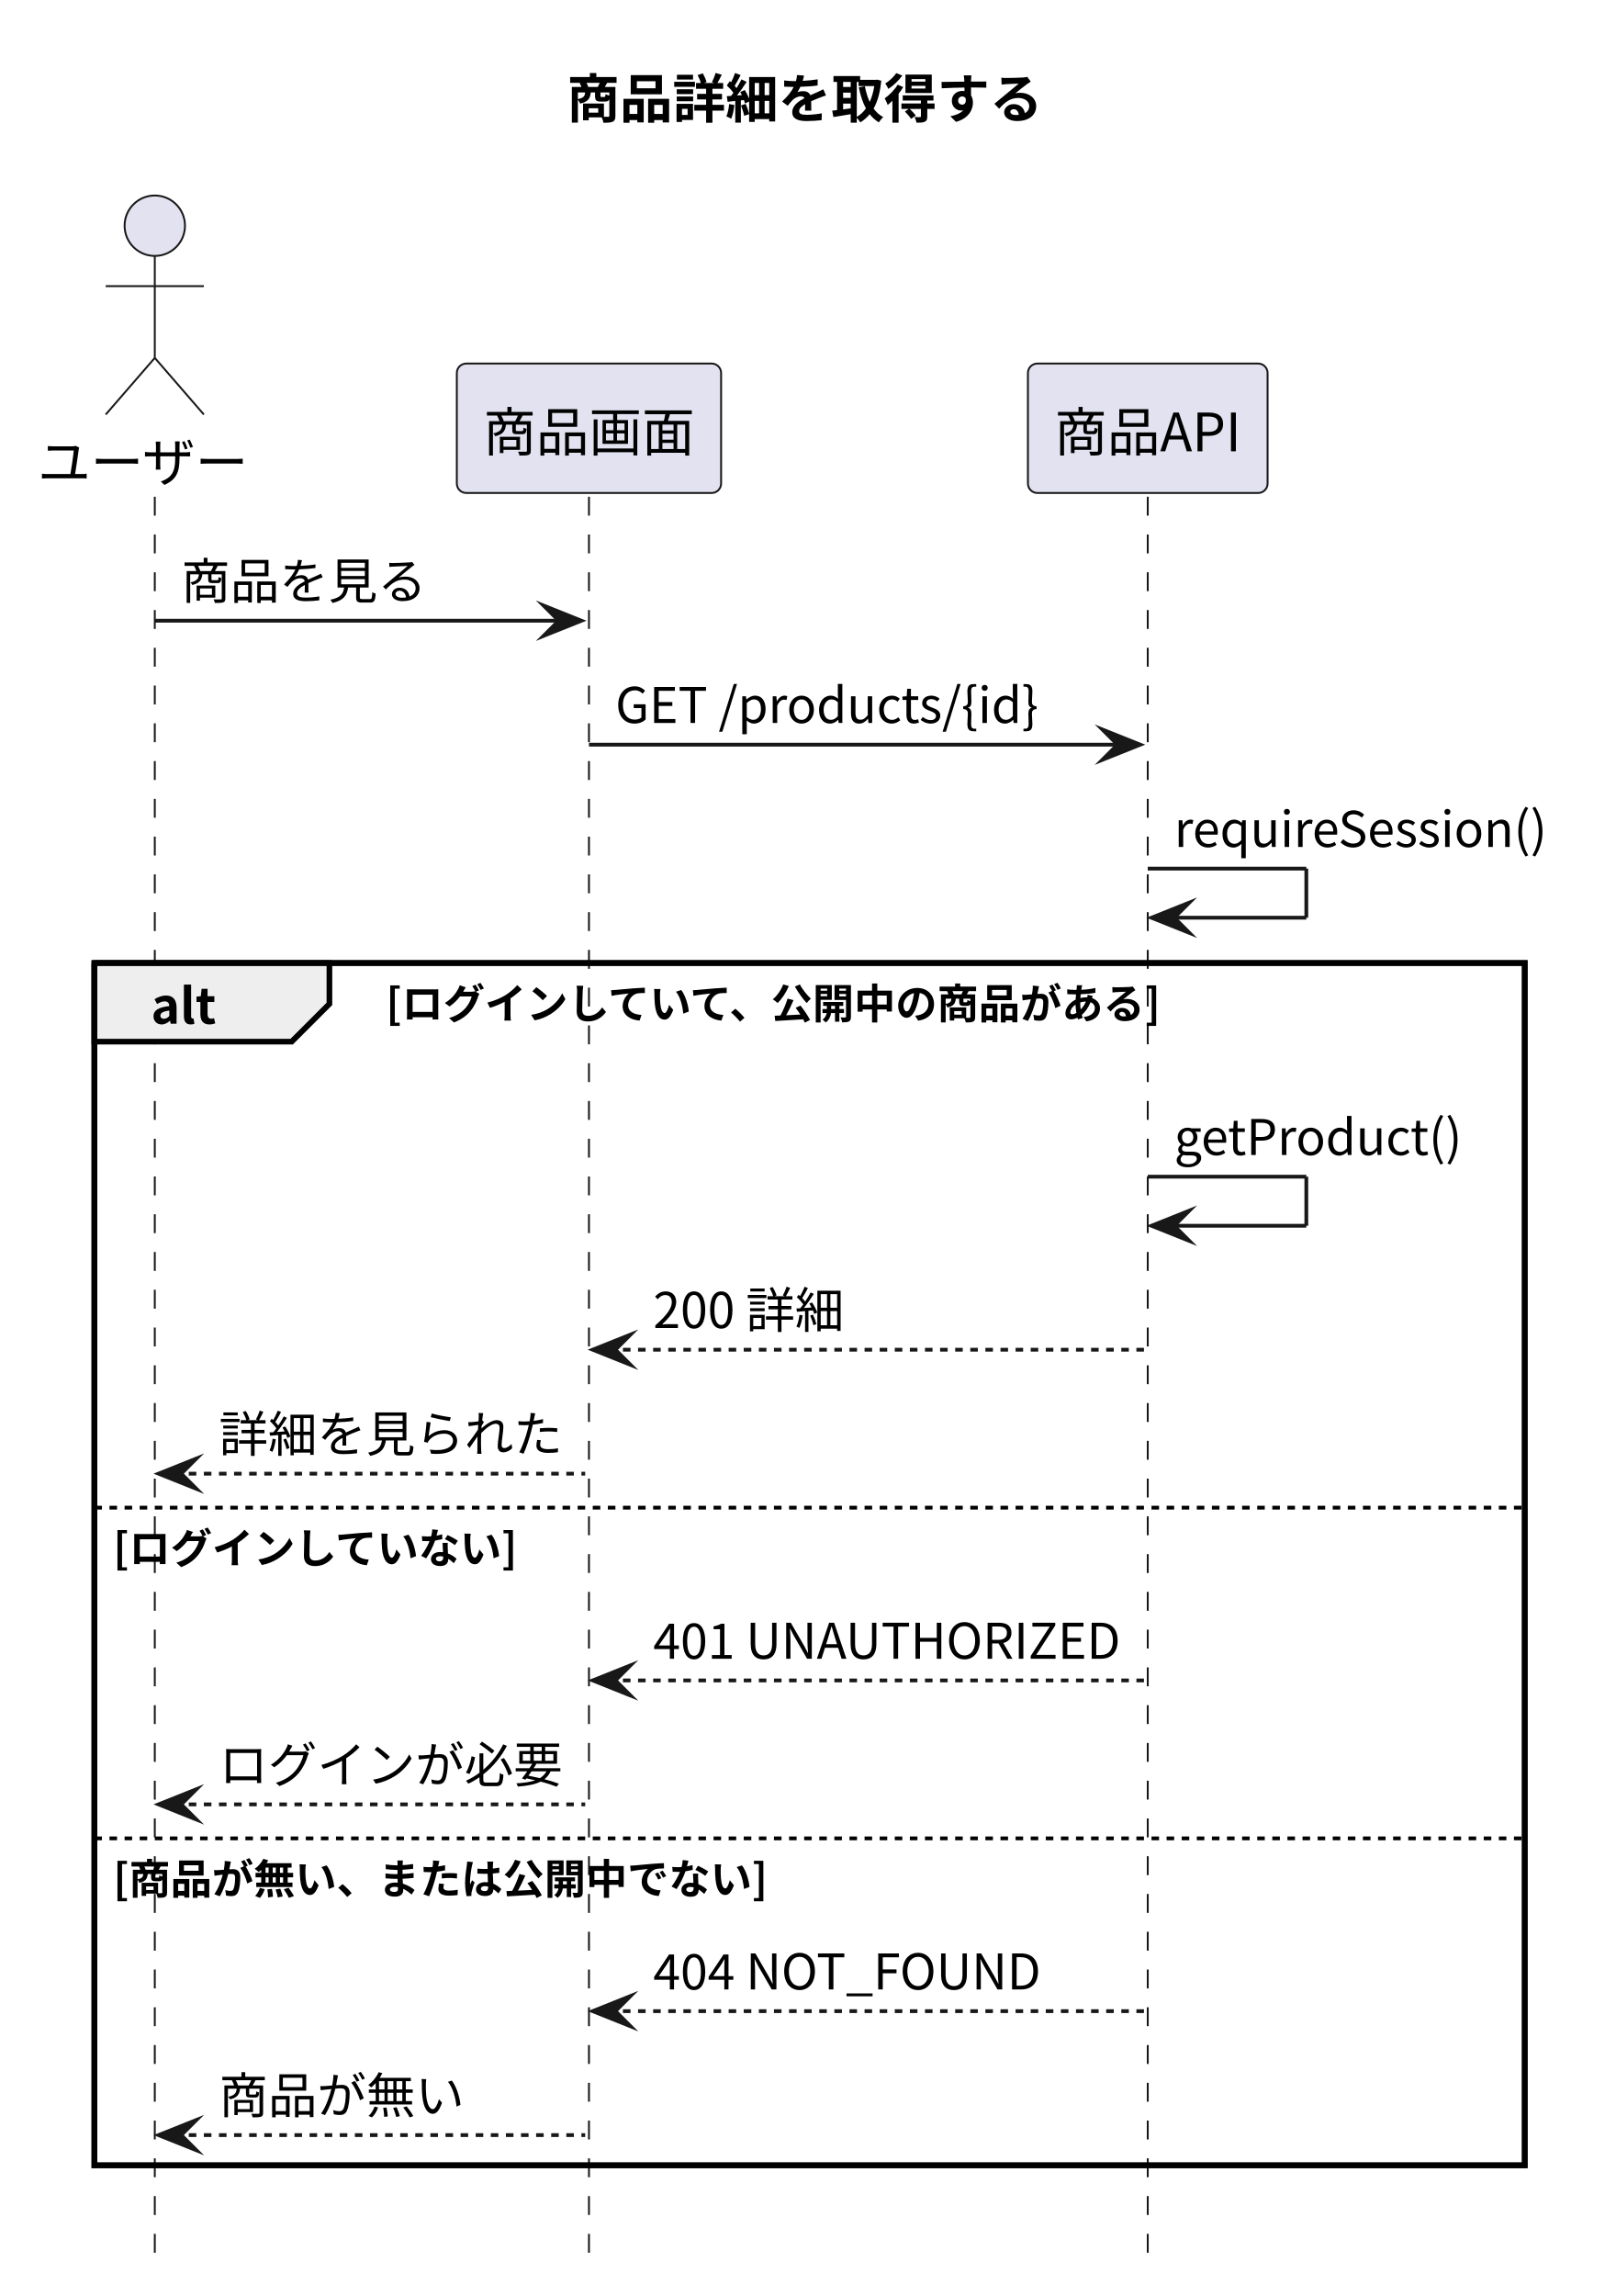
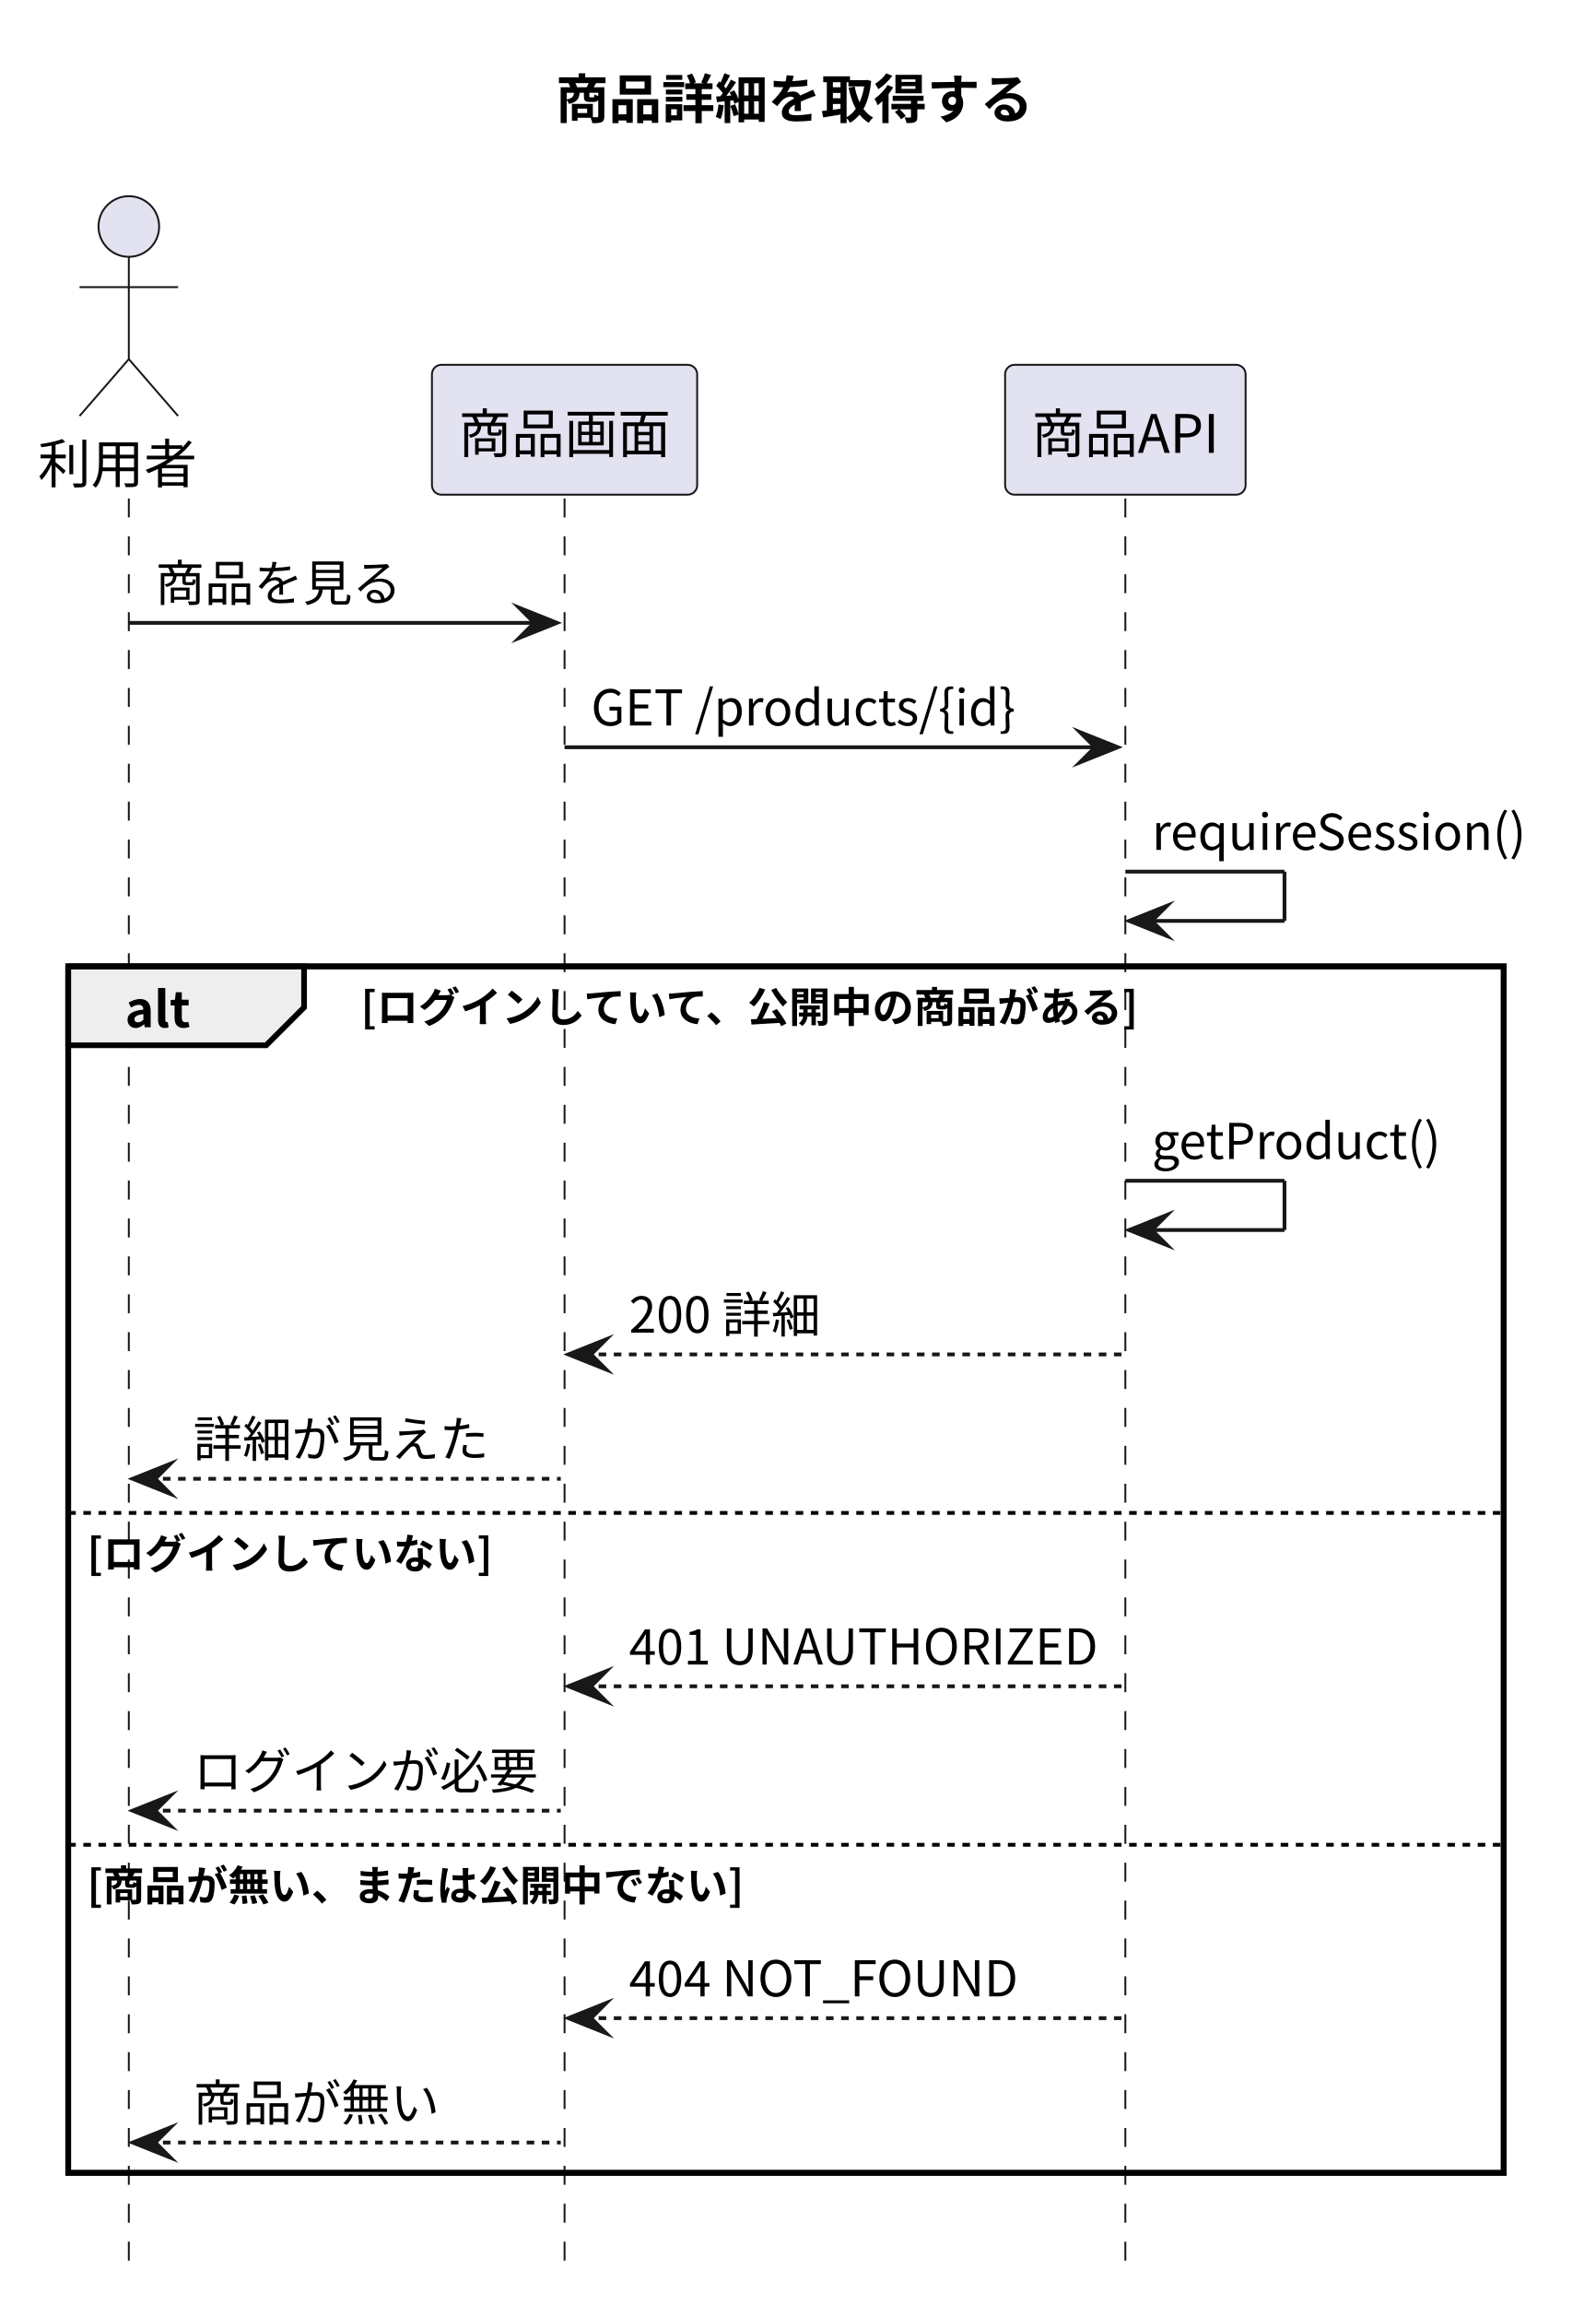
- <svg xmlns="http://www.w3.org/2000/svg" version="1.1" data-diagram-type="SEQUENCE" style="width:428px;height:608px;background:#FFFFFF;" width="428px" height="608px" viewBox="0 0 428 608" zoomAndPan="magnify" preserveAspectRatio="none" contentStyleType="text/css">
+ <svg xmlns="http://www.w3.org/2000/svg" version="1.1" data-diagram-type="SEQUENCE" style="width:421px;height:608px;background:#FFFFFF;" width="421px" height="608px" viewBox="0 0 421 608" zoomAndPan="magnify" preserveAspectRatio="none" contentStyleType="text/css">
  <defs />
  <g font-family="sans-serif" lengthAdjust="spacing">
    <g class="title" data-source-line="6">
-       <text x="150.157" y="31.24" fill="#000" font-size="14" textLength="125.999" font-weight="700" font-family="'Noto Sans CJK JP'">商品詳細を取得する</text>
+       <text x="146.657" y="31.24" fill="#000" font-size="14" textLength="125.999" font-weight="700" font-family="'Noto Sans CJK JP'">商品詳細を取得する</text>
    </g>
-     <rect x="25" y="255.016" width="378.863" height="318.376" fill="none" style="stroke:#000;stroke-width:1.5;" />
+     <rect x="18" y="255.016" width="378.863" height="318.376" fill="none" style="stroke:#000;stroke-width:1.5;" />
    <g class="participant-lifeline" data-qualified-name="User" data-entity-uid="part1" id="part1-lifeline" data-source-line="8">
      <g>
-         <rect x="37.5" y="131.544" width="8" height="465.848" fill="#000" fill-opacity="0" />
-         <line x1="41" y1="131.544" x2="41" y2="597.392" style="stroke:#181818;stroke-width:0.5;stroke-dasharray:5,5;" />
+         <rect x="30.5" y="131.544" width="8" height="465.848" fill="#000" fill-opacity="0" />
+         <line x1="34" y1="131.544" x2="34" y2="597.392" style="stroke:#181818;stroke-width:0.5;stroke-dasharray:5,5;" />
      </g>
    </g>
    <g class="participant-lifeline" data-qualified-name="Screen" data-entity-uid="part2" id="part2-lifeline" data-source-line="9">
      <g>
-         <rect x="152.5" y="131.544" width="8" height="465.848" fill="#000" fill-opacity="0" />
-         <line x1="156" y1="131.544" x2="156" y2="597.392" style="stroke:#181818;stroke-width:0.5;stroke-dasharray:5,5;" />
+         <rect x="145.5" y="131.544" width="8" height="465.848" fill="#000" fill-opacity="0" />
+         <line x1="149" y1="131.544" x2="149" y2="597.392" style="stroke:#181818;stroke-width:0.5;stroke-dasharray:5,5;" />
      </g>
    </g>
    <g class="participant-lifeline" data-qualified-name="API" data-entity-uid="part3" id="part3-lifeline" data-source-line="10">
      <g>
-         <rect x="300.507" y="131.544" width="8" height="465.848" fill="#000" fill-opacity="0" />
-         <line x1="304.007" y1="131.544" x2="304.007" y2="597.392" style="stroke:#181818;stroke-width:0.5;stroke-dasharray:5,5;" />
+         <rect x="293.507" y="131.544" width="8" height="465.848" fill="#000" fill-opacity="0" />
+         <line x1="297.007" y1="131.544" x2="297.007" y2="597.392" style="stroke:#181818;stroke-width:0.5;stroke-dasharray:5,5;" />
      </g>
    </g>
    <g class="participant participant-head" data-qualified-name="User" data-entity-uid="part1" id="part1-head" data-source-line="8">
-       <text x="10" y="127.512" fill="#000" font-size="14" textLength="56" font-family="'Noto Sans CJK JP'">ユーザー</text>
-       <ellipse cx="41" cy="59.772" rx="8" ry="8" fill="#E2E2F0" style="stroke:#181818;stroke-width:0.5;" />
-       <path d="M41,67.772 L41,94.772 M28,75.772 L54,75.772 M41,94.772 L28,109.772 M41,94.772 L54,109.772" style="stroke:#181818;stroke-width:0.5;" fill="none" />
+       <text x="10" y="127.512" fill="#000" font-size="14" textLength="42" font-family="'Noto Sans CJK JP'">利用者</text>
+       <ellipse cx="34" cy="59.772" rx="8" ry="8" fill="#E2E2F0" style="stroke:#181818;stroke-width:0.5;" />
+       <path d="M34,67.772 L34,94.772 M21,75.772 L47,75.772 M34,94.772 L21,109.772 M34,94.772 L47,109.772" style="stroke:#181818;stroke-width:0.5;" fill="none" />
    </g>
    <g class="participant participant-head" data-qualified-name="Screen" data-entity-uid="part2" id="part2-head" data-source-line="9">
-       <rect x="121" y="96.272" width="70" height="34.272" fill="#E2E2F0" style="stroke:#181818;stroke-width:0.5;" rx="2.5" ry="2.5" />
-       <text x="128" y="119.512" fill="#000" font-size="14" textLength="56" font-family="'Noto Sans CJK JP'">商品画面</text>
+       <rect x="114" y="96.272" width="70" height="34.272" fill="#E2E2F0" style="stroke:#181818;stroke-width:0.5;" rx="2.5" ry="2.5" />
+       <text x="121" y="119.512" fill="#000" font-size="14" textLength="56" font-family="'Noto Sans CJK JP'">商品画面</text>
    </g>
    <g class="participant participant-head" data-qualified-name="API" data-entity-uid="part3" id="part3-head" data-source-line="10">
-       <rect x="272.269" y="96.272" width="63.476" height="34.272" fill="#E2E2F0" style="stroke:#181818;stroke-width:0.5;" rx="2.5" ry="2.5" />
-       <text x="279.269" y="119.512" fill="#000" font-size="14" textLength="49.476" font-family="'Noto Sans CJK JP'">商品API</text>
+       <rect x="265.269" y="96.272" width="63.476" height="34.272" fill="#E2E2F0" style="stroke:#181818;stroke-width:0.5;" rx="2.5" ry="2.5" />
+       <text x="272.269" y="119.512" fill="#000" font-size="14" textLength="49.476" font-family="'Noto Sans CJK JP'">商品API</text>
    </g>
    <g class="message" data-entity-1="part1" data-entity-2="part2" id="msg1" data-source-line="12">
-       <polygon points="144,160.368,154,164.368,144,168.368,148,164.368" fill="#181818" style="stroke:#181818;stroke-width:1;stroke-linejoin:miter;stroke-miterlimit:10;" />
-       <line x1="41" y1="164.368" x2="150" y2="164.368" style="stroke:#181818;stroke-width:1;" />
-       <text x="48" y="158.624" fill="#000" font-size="13" textLength="65" font-family="'Noto Sans CJK JP'">商品を見る</text>
+       <polygon points="137,160.368,147,164.368,137,168.368,141,164.368" fill="#181818" style="stroke:#181818;stroke-width:1;stroke-linejoin:miter;stroke-miterlimit:10;" />
+       <line x1="34" y1="164.368" x2="143" y2="164.368" style="stroke:#181818;stroke-width:1;" />
+       <text x="41" y="158.624" fill="#000" font-size="13" textLength="65" font-family="'Noto Sans CJK JP'">商品を見る</text>
    </g>
    <g class="message" data-entity-1="part2" data-entity-2="part3" id="msg2" data-source-line="13">
-       <polygon points="292.007,193.192,302.007,197.192,292.007,201.192,296.007,197.192" fill="#181818" style="stroke:#181818;stroke-width:1;stroke-linejoin:miter;stroke-miterlimit:10;" />
-       <line x1="156" y1="197.192" x2="298.007" y2="197.192" style="stroke:#181818;stroke-width:1;" />
-       <text x="163" y="191.448" fill="#000" font-size="13" textLength="112.476" font-family="'Noto Sans CJK JP'">GET /products/{id}</text>
+       <polygon points="285.007,193.192,295.007,197.192,285.007,201.192,289.007,197.192" fill="#181818" style="stroke:#181818;stroke-width:1;stroke-linejoin:miter;stroke-miterlimit:10;" />
+       <line x1="149" y1="197.192" x2="291.007" y2="197.192" style="stroke:#181818;stroke-width:1;" />
+       <text x="156" y="191.448" fill="#000" font-size="13" textLength="112.476" font-family="'Noto Sans CJK JP'">GET /products/{id}</text>
    </g>
    <g class="message" data-entity-1="part3" data-entity-2="part3" id="msg3" data-source-line="14">
-       <line x1="304.007" y1="230.016" x2="346.007" y2="230.016" style="stroke:#181818;stroke-width:1;" />
-       <line x1="346.007" y1="230.016" x2="346.007" y2="243.016" style="stroke:#181818;stroke-width:1;" />
-       <line x1="305.007" y1="243.016" x2="346.007" y2="243.016" style="stroke:#181818;stroke-width:1;" />
-       <polygon points="315.007,239.016,305.007,243.016,315.007,247.016,311.007,243.016" fill="#181818" style="stroke:#181818;stroke-width:1;stroke-linejoin:miter;stroke-miterlimit:10;" />
-       <text x="311.007" y="224.272" fill="#000" font-size="13" textLength="99.307" font-family="'Noto Sans CJK JP'">requireSession()</text>
+       <line x1="297.007" y1="230.016" x2="339.007" y2="230.016" style="stroke:#181818;stroke-width:1;" />
+       <line x1="339.007" y1="230.016" x2="339.007" y2="243.016" style="stroke:#181818;stroke-width:1;" />
+       <line x1="298.007" y1="243.016" x2="339.007" y2="243.016" style="stroke:#181818;stroke-width:1;" />
+       <polygon points="308.007,239.016,298.007,243.016,308.007,247.016,304.007,243.016" fill="#181818" style="stroke:#181818;stroke-width:1;stroke-linejoin:miter;stroke-miterlimit:10;" />
+       <text x="304.007" y="224.272" fill="#000" font-size="13" textLength="99.307" font-family="'Noto Sans CJK JP'">requireSession()</text>
    </g>
-     <path d="M25,255.016 L87.251,255.016 L87.251,265.84 L77.251,275.84 L25,275.84 L25,255.016" style="stroke:#000;stroke-width:1.5;" fill="#EEE" />
-     <rect x="25" y="255.016" width="378.863" height="318.376" fill="none" style="stroke:#000;stroke-width:1.5;" />
-     <text x="40" y="271.096" fill="#000" font-size="13" textLength="17.251" font-weight="700" font-family="'Noto Sans CJK JP'">alt</text>
-     <text x="102.251" y="269.776" fill="#000" font-size="11" textLength="206.315" font-weight="700" font-family="'Noto Sans CJK JP'">[ログインしていて、公開中の商品がある]</text>
+     <path d="M18,255.016 L80.251,255.016 L80.251,265.84 L70.251,275.84 L18,275.84 L18,255.016" style="stroke:#000;stroke-width:1.5;" fill="#EEE" />
+     <rect x="18" y="255.016" width="378.863" height="318.376" fill="none" style="stroke:#000;stroke-width:1.5;" />
+     <text x="33" y="271.096" fill="#000" font-size="13" textLength="17.251" font-weight="700" font-family="'Noto Sans CJK JP'">alt</text>
+     <text x="95.251" y="269.776" fill="#000" font-size="11" textLength="206.315" font-weight="700" font-family="'Noto Sans CJK JP'">[ログインしていて、公開中の商品がある]</text>
    <g class="message" data-entity-1="part3" data-entity-2="part3" id="msg4" data-source-line="16">
-       <line x1="304.007" y1="311.592" x2="346.007" y2="311.592" style="stroke:#181818;stroke-width:1;" />
-       <line x1="346.007" y1="311.592" x2="346.007" y2="324.592" style="stroke:#181818;stroke-width:1;" />
-       <line x1="305.007" y1="324.592" x2="346.007" y2="324.592" style="stroke:#181818;stroke-width:1;" />
-       <polygon points="315.007,320.592,305.007,324.592,315.007,328.592,311.007,324.592" fill="#181818" style="stroke:#181818;stroke-width:1;stroke-linejoin:miter;stroke-miterlimit:10;" />
-       <text x="311.007" y="305.848" fill="#000" font-size="13" textLength="76.856" font-family="'Noto Sans CJK JP'">getProduct()</text>
+       <line x1="297.007" y1="311.592" x2="339.007" y2="311.592" style="stroke:#181818;stroke-width:1;" />
+       <line x1="339.007" y1="311.592" x2="339.007" y2="324.592" style="stroke:#181818;stroke-width:1;" />
+       <line x1="298.007" y1="324.592" x2="339.007" y2="324.592" style="stroke:#181818;stroke-width:1;" />
+       <polygon points="308.007,320.592,298.007,324.592,308.007,328.592,304.007,324.592" fill="#181818" style="stroke:#181818;stroke-width:1;stroke-linejoin:miter;stroke-miterlimit:10;" />
+       <text x="304.007" y="305.848" fill="#000" font-size="13" textLength="76.856" font-family="'Noto Sans CJK JP'">getProduct()</text>
    </g>
    <g class="message" data-entity-1="part3" data-entity-2="part2" id="msg5" data-source-line="17">
-       <polygon points="167,353.416,157,357.416,167,361.416,163,357.416" fill="#181818" style="stroke:#181818;stroke-width:1;stroke-linejoin:miter;stroke-miterlimit:10;" />
-       <line x1="161" y1="357.416" x2="303.007" y2="357.416" style="stroke:#181818;stroke-width:1;stroke-dasharray:2,2;" />
-       <text x="173" y="351.672" fill="#000" font-size="13" textLength="50.557" font-family="'Noto Sans CJK JP'">200 詳細</text>
+       <polygon points="160,353.416,150,357.416,160,361.416,156,357.416" fill="#181818" style="stroke:#181818;stroke-width:1;stroke-linejoin:miter;stroke-miterlimit:10;" />
+       <line x1="154" y1="357.416" x2="296.007" y2="357.416" style="stroke:#181818;stroke-width:1;stroke-dasharray:2,2;" />
+       <text x="166" y="351.672" fill="#000" font-size="13" textLength="50.557" font-family="'Noto Sans CJK JP'">200 詳細</text>
    </g>
    <g class="message" data-entity-1="part2" data-entity-2="part1" id="msg6" data-source-line="18">
-       <polygon points="52,386.24,42,390.24,52,394.24,48,390.24" fill="#181818" style="stroke:#181818;stroke-width:1;stroke-linejoin:miter;stroke-miterlimit:10;" />
-       <line x1="46" y1="390.24" x2="155" y2="390.24" style="stroke:#181818;stroke-width:1;stroke-dasharray:2,2;" />
-       <text x="58" y="384.496" fill="#000" font-size="13" textLength="91" font-family="'Noto Sans CJK JP'">詳細を見られた</text>
+       <polygon points="45,386.24,35,390.24,45,394.24,41,390.24" fill="#181818" style="stroke:#181818;stroke-width:1;stroke-linejoin:miter;stroke-miterlimit:10;" />
+       <line x1="39" y1="390.24" x2="148" y2="390.24" style="stroke:#181818;stroke-width:1;stroke-dasharray:2,2;" />
+       <text x="51" y="384.496" fill="#000" font-size="13" textLength="78" font-family="'Noto Sans CJK JP'">詳細が見えた</text>
    </g>
-     <line x1="25" y1="399.24" x2="403.863" y2="399.24" style="stroke:#000;stroke-width:1;stroke-dasharray:2,2;" />
-     <text x="30" y="414" fill="#000" font-size="11" textLength="107.315" font-weight="700" font-family="'Noto Sans CJK JP'">[ログインしていない]</text>
+     <line x1="18" y1="399.24" x2="396.863" y2="399.24" style="stroke:#000;stroke-width:1;stroke-dasharray:2,2;" />
+     <text x="23" y="414" fill="#000" font-size="11" textLength="107.315" font-weight="700" font-family="'Noto Sans CJK JP'">[ログインしていない]</text>
    <g class="message" data-entity-1="part3" data-entity-2="part2" id="msg7" data-source-line="20">
-       <polygon points="167,440.992,157,444.992,167,448.992,163,444.992" fill="#181818" style="stroke:#181818;stroke-width:1;stroke-linejoin:miter;stroke-miterlimit:10;" />
-       <line x1="161" y1="444.992" x2="303.007" y2="444.992" style="stroke:#181818;stroke-width:1;stroke-dasharray:2,2;" />
-       <text x="173" y="439.248" fill="#000" font-size="13" textLength="124.007" font-family="'Noto Sans CJK JP'">401 UNAUTHORIZED</text>
+       <polygon points="160,440.992,150,444.992,160,448.992,156,444.992" fill="#181818" style="stroke:#181818;stroke-width:1;stroke-linejoin:miter;stroke-miterlimit:10;" />
+       <line x1="154" y1="444.992" x2="296.007" y2="444.992" style="stroke:#181818;stroke-width:1;stroke-dasharray:2,2;" />
+       <text x="166" y="439.248" fill="#000" font-size="13" textLength="124.007" font-family="'Noto Sans CJK JP'">401 UNAUTHORIZED</text>
    </g>
    <g class="message" data-entity-1="part2" data-entity-2="part1" id="msg8" data-source-line="21">
-       <polygon points="52,473.816,42,477.816,52,481.816,48,477.816" fill="#181818" style="stroke:#181818;stroke-width:1;stroke-linejoin:miter;stroke-miterlimit:10;" />
-       <line x1="46" y1="477.816" x2="155" y2="477.816" style="stroke:#181818;stroke-width:1;stroke-dasharray:2,2;" />
-       <text x="58" y="472.072" fill="#000" font-size="13" textLength="91" font-family="'Noto Sans CJK JP'">ログインが必要</text>
+       <polygon points="45,473.816,35,477.816,45,481.816,41,477.816" fill="#181818" style="stroke:#181818;stroke-width:1;stroke-linejoin:miter;stroke-miterlimit:10;" />
+       <line x1="39" y1="477.816" x2="148" y2="477.816" style="stroke:#181818;stroke-width:1;stroke-dasharray:2,2;" />
+       <text x="51" y="472.072" fill="#000" font-size="13" textLength="91" font-family="'Noto Sans CJK JP'">ログインが必要</text>
    </g>
-     <line x1="25" y1="486.816" x2="403.863" y2="486.816" style="stroke:#000;stroke-width:1;stroke-dasharray:2,2;" />
-     <text x="30" y="501.576" fill="#000" font-size="11" textLength="173.315" font-weight="700" font-family="'Noto Sans CJK JP'">[商品が無い、または公開中でない]</text>
+     <line x1="18" y1="486.816" x2="396.863" y2="486.816" style="stroke:#000;stroke-width:1;stroke-dasharray:2,2;" />
+     <text x="23" y="501.576" fill="#000" font-size="11" textLength="173.315" font-weight="700" font-family="'Noto Sans CJK JP'">[商品が無い、または公開中でない]</text>
    <g class="message" data-entity-1="part3" data-entity-2="part2" id="msg9" data-source-line="23">
-       <polygon points="167,528.568,157,532.568,167,536.568,163,532.568" fill="#181818" style="stroke:#181818;stroke-width:1;stroke-linejoin:miter;stroke-miterlimit:10;" />
-       <line x1="161" y1="532.568" x2="303.007" y2="532.568" style="stroke:#181818;stroke-width:1;stroke-dasharray:2,2;" />
-       <text x="173" y="526.824" fill="#000" font-size="13" textLength="103.194" font-family="'Noto Sans CJK JP'">404 NOT_FOUND</text>
+       <polygon points="160,528.568,150,532.568,160,536.568,156,532.568" fill="#181818" style="stroke:#181818;stroke-width:1;stroke-linejoin:miter;stroke-miterlimit:10;" />
+       <line x1="154" y1="532.568" x2="296.007" y2="532.568" style="stroke:#181818;stroke-width:1;stroke-dasharray:2,2;" />
+       <text x="166" y="526.824" fill="#000" font-size="13" textLength="103.194" font-family="'Noto Sans CJK JP'">404 NOT_FOUND</text>
    </g>
    <g class="message" data-entity-1="part2" data-entity-2="part1" id="msg10" data-source-line="24">
-       <polygon points="52,561.392,42,565.392,52,569.392,48,565.392" fill="#181818" style="stroke:#181818;stroke-width:1;stroke-linejoin:miter;stroke-miterlimit:10;" />
-       <line x1="46" y1="565.392" x2="155" y2="565.392" style="stroke:#181818;stroke-width:1;stroke-dasharray:2,2;" />
-       <text x="58" y="559.648" fill="#000" font-size="13" textLength="65" font-family="'Noto Sans CJK JP'">商品が無い</text>
+       <polygon points="45,561.392,35,565.392,45,569.392,41,565.392" fill="#181818" style="stroke:#181818;stroke-width:1;stroke-linejoin:miter;stroke-miterlimit:10;" />
+       <line x1="39" y1="565.392" x2="148" y2="565.392" style="stroke:#181818;stroke-width:1;stroke-dasharray:2,2;" />
+       <text x="51" y="559.648" fill="#000" font-size="13" textLength="65" font-family="'Noto Sans CJK JP'">商品が無い</text>
    </g>
  </g>
</svg>
